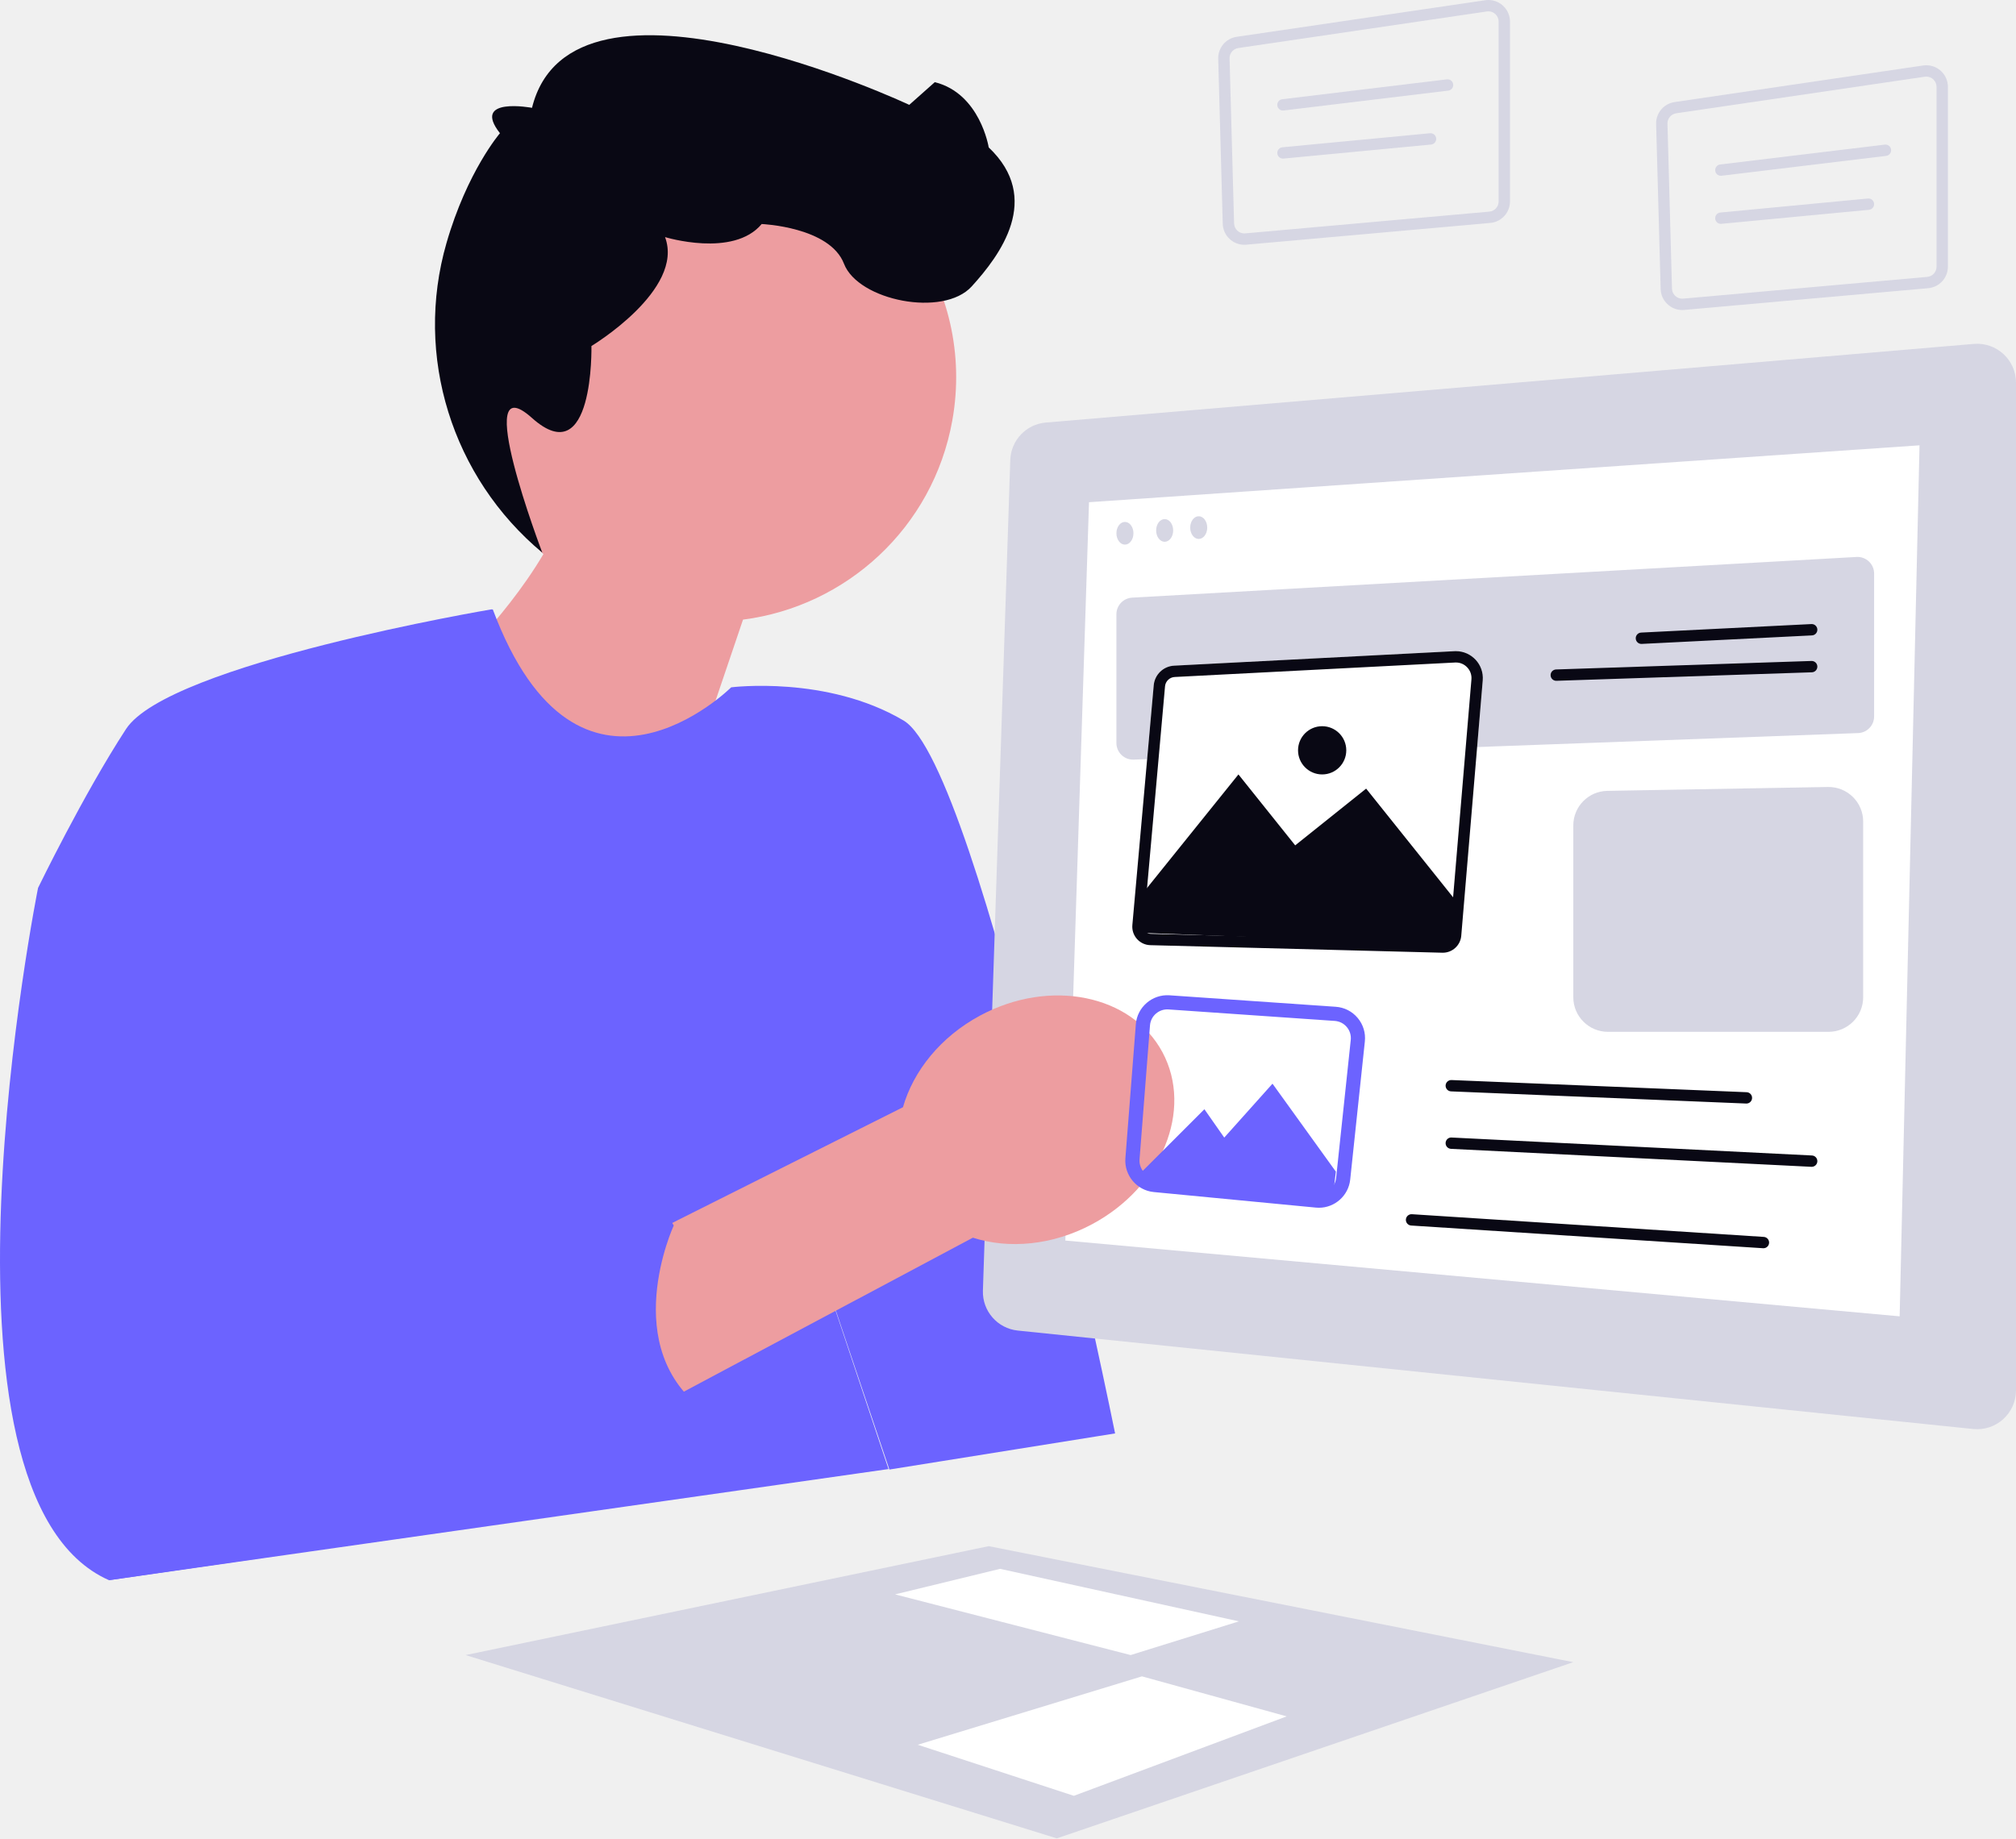
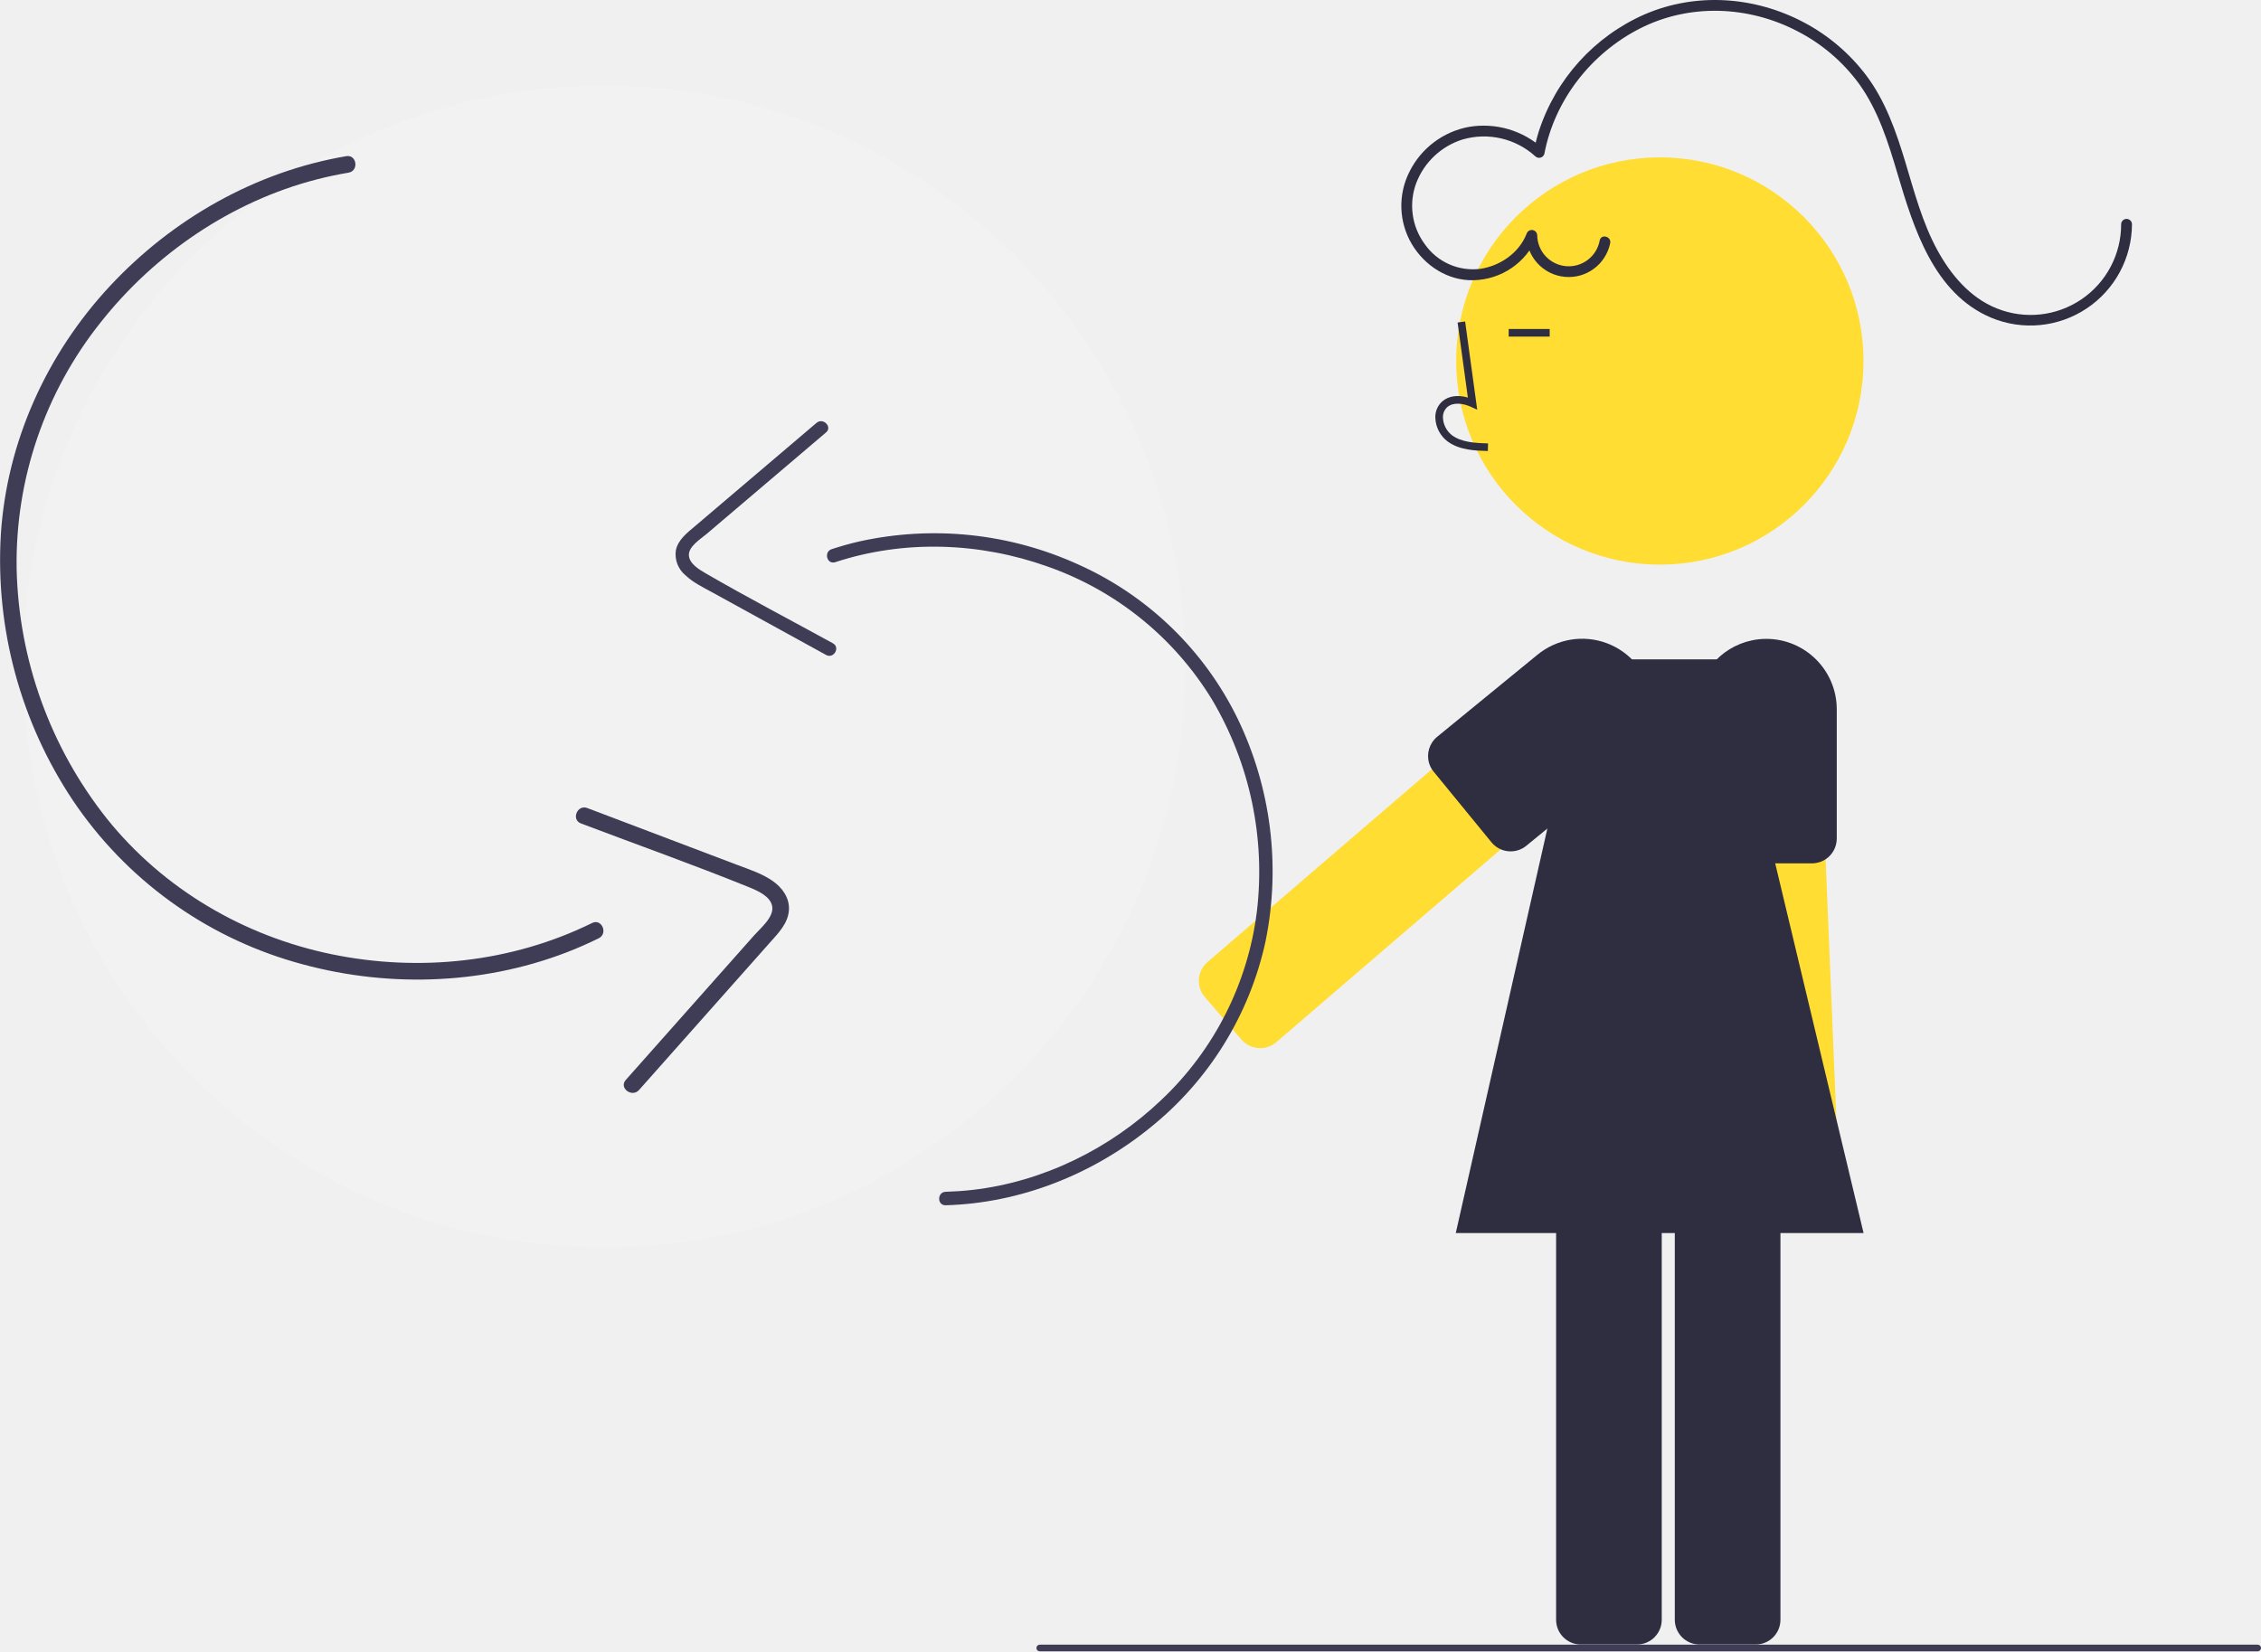
- <svg xmlns="http://www.w3.org/2000/svg" width="710.41" height="647.958" viewBox="0 0 710.41 647.958" role="img" artist="Katerina Limpitsouni" source="https://undraw.co/">
-   <path d="M166.156,117.905c8.349-46.788,53.046-77.949,99.834-69.6,46.788,8.349,77.949,53.046,69.601,99.834-6.771,37.945-37.45,65.608-73.762,70.257l-35.69,105.312-71.075-84.472s22.136-19.755,36.43-43.934c-20.154-19.251-30.601-47.903-25.338-77.397Z" fill="#ed9da0" />
-   <path d="M173.097,214.788s-113.687,19.17-128.687,42.17-31,56-31,56c0,0-43,214,25,244l274.687-39.17-33.687-100.83,34,101,79.534-12.732s-47.534-235.268-74.534-251.268c-27-16-60.751-11.701-60.751-11.701,0,0-53.748,53.404-83.998-27.448l-.563-.021Z" fill="#6c63ff" />
-   <path d="M234.352,83.566s24.058,7.392,34.058-4.608c0,0,24,1,29,14s35,19,45,8c10-11,25-31,6-49,0,0-3-19-19-23l-9,8s-118.876-55.906-132.938,1.047c0,0-21.527-4.058-11.294,8.948,0,0-11.53,13.369-18.844,38.721-11.48,39.789,1.95,82.603,33.764,109.115l0.0 0s-25.563-67.102-3.625-47.466,20.938-25.364,20.938-25.364c0,0,32.884-19.784,25.942-38.392Z" fill="#090814" />
-   <path d="M695.555,121.217l-327.012,27.713c-6.919.586-12.305,6.258-12.534,13.198l-9.645,292.768c-.237,7.191,5.13,13.339,12.286,14.077l336.657,34.696c8.078.833,15.102-5.505,15.102-13.626V134.866c0-8.022-6.862-14.327-14.855-13.649Z" fill="#d6d6e3" />
-   <polygon points="383.749 177.012 375.41 437.242 669.41 463.958 676.41 156.958 383.749 177.012" fill="#fff" />
-   <path d="M398.944,210.647l255.274-14.341c3.362-.189,6.192,2.486,6.192,5.854v50.364c0,3.155-2.496,5.744-5.648,5.859l-255.274,9.353c-3.32.122-6.078-2.537-6.078-5.859v-45.375c0-3.11,2.429-5.679,5.534-5.854Z" fill="#d6d6e3" />
-   <path d="M578.408,226.958c-1.059,0-1.942-.831-1.996-1.9-.055-1.103.794-2.042,1.897-2.097l60-3c1.115-.06,2.042.794,2.098,1.897.055,1.103-.794,2.042-1.897,2.097l-60,3c-.034.002-.068.003-.102.003Z" fill="#090814" />
-   <path d="M548.408,239.958c-1.074,0-1.961-.853-1.998-1.934-.037-1.104.829-2.028,1.933-2.065l90-2.995c1.103-.023,2.029.829,2.065,1.933s-.829,2.028-1.933,2.065l-90,2.995c-.022.001-.045.001-.068.001Z" fill="#090814" />
-   <path d="M406.558,241.535l-7.531,84.498c-.334,3.752,2.567,7.007,6.333,7.105l102.893,2.661c3.457.089,6.383-2.532,6.673-5.978l7.572-90.017c.483-5.737-4.208-10.581-9.957-10.284l-98.807,5.103c-3.78.195-6.84,3.143-7.176,6.913Z" fill="#fff" />
-   <path d="M513.043,233.506c1.549,0,2.984.632,4.038,1.779,1.053,1.146,1.561,2.631,1.431,4.183l-7.572,90.017c-.109,1.299-1.214,2.316-2.516,2.316l-.068-.001-102.893-2.661c-.951-.025-1.549-.54-1.821-.845-.272-.305-.715-.959-.631-1.906l7.531-84.498c.158-1.774,1.619-3.182,3.398-3.273l98.807-5.103c.099-.005.198-.008.296-.008M513.043,229.506c-.167,0-.334.004-.502.013l-98.807,5.103c-3.78.195-6.84,3.143-7.176,6.913l-7.531,84.498c-.334,3.751,2.567,7.007,6.333,7.104l102.893,2.661c.057.001.115.002.171.002,3.382,0,6.217-2.592,6.502-5.98l7.572-90.017c.468-5.569-3.938-10.297-9.455-10.297h0Z" fill="#090814" />
-   <polygon points="403.41 313.958 436.41 272.958 456.41 297.958 481.41 277.958 513.41 317.958 511.41 332.958 402.097 328.788 403.41 313.958" fill="#090814" />
-   <path d="M554.41,290.945v60.536c0,6.737,5.462,12.199,12.199,12.199h77.752c6.737,0,12.199-5.462,12.199-12.199v-61.901c0-6.821-5.593-12.317-12.413-12.197l-77.752,1.365c-6.653.117-11.985,5.543-11.985,12.197Z" fill="#d6d6e3" />
-   <path d="M615.411,388.958c-.028,0-.056-.001-.084-.002l-104-4.287c-1.104-.045-1.961-.977-1.916-2.08.046-1.104.977-1.954,2.081-1.916l104,4.287c1.104.045,1.961.977,1.916,2.08-.044,1.076-.931,1.918-1.997,1.918Z" fill="#090814" />
-   <path d="M638.411,411.259c-.033,0-.067-.001-.101-.003l-127-6.33c-1.103-.055-1.953-.993-1.898-2.097.055-1.104.977-1.962,2.097-1.897l127,6.33c1.103.055,1.953.993,1.898,2.097-.053,1.069-.937,1.9-1.996,1.9Z" fill="#090814" />
-   <path d="M621.412,439.958c-.043,0-.087-.001-.131-.004l-124-8c-1.102-.071-1.938-1.022-1.867-2.125.071-1.103,1.027-1.93,2.125-1.867l124,8c1.102.071,1.938,1.022,1.867,2.125-.068,1.059-.948,1.871-1.994,1.871Z" fill="#090814" />
-   <circle cx="465.91" cy="264.458" r="8.5" fill="#090814" />
-   <ellipse cx="396.41" cy="187.958" rx="3" ry="4" fill="#d6d6e3" />
-   <ellipse cx="410.41" cy="186.958" rx="3" ry="4" fill="#d6d6e3" />
-   <ellipse cx="422.41" cy="185.958" rx="3" ry="4" fill="#d6d6e3" />
-   <path d="M678.813,27c1.984,0,3.597,1.621,3.597,3.614v63.38c0,1.884-1.415,3.431-3.292,3.598l-85.999,7.663c-.111.01-.222.015-.331.015-1.932,0-3.548-1.577-3.601-3.514l-1.593-58.151c-.05-1.828,1.276-3.407,3.085-3.673l87.593-12.892c.18-.027.362-.04.541-.04M678.813,23c-.37,0-.745.027-1.124.083l-87.592,12.892c-3.814.561-6.607,3.886-6.501,7.74l1.593,58.151c.114,4.155,3.525,7.405,7.599,7.405.227,0,.456-.01.686-.031l85.999-7.663c3.927-.35,6.937-3.64,6.937-7.583V30.614c0-4.263-3.474-7.614-7.597-7.614h0Z" fill="#d6d6e3" />
-   <path d="M606.407,61.958c-.998,0-1.861-.745-1.983-1.761-.133-1.097.649-2.093,1.746-2.225l58-7c1.093-.135,2.093.648,2.225,1.746.133,1.097-.649,2.093-1.746,2.225l-58,7c-.082.01-.162.015-.242.015Z" fill="#d6d6e3" />
-   <path d="M606.407,78.9c-1.019,0-1.89-.775-1.989-1.811-.104-1.1.702-2.076,1.802-2.181l52-4.942c1.097-.099,2.076.702,2.181,1.802s-.702,2.076-1.802,2.181l-52,4.942c-.064.006-.128.009-.192.009Z" fill="#d6d6e3" />
-   <path d="M524.5,4c1.984,0,3.597,1.621,3.597,3.614v63.38c0,1.884-1.415,3.431-3.292,3.598l-85.999,7.663c-.111.01-.222.015-.331.015-1.932,0-3.548-1.577-3.601-3.514l-1.593-58.151c-.05-1.828,1.276-3.407,3.085-3.673l87.593-12.892c.18-.027.362-.04.541-.04M524.5,0c-.37,0-.745.027-1.124.083l-87.592,12.892c-3.814.561-6.607,3.886-6.501,7.74l1.593,58.151c.114,4.155,3.525,7.405,7.599,7.405.227,0,.456-.01.686-.031l85.999-7.663c3.927-.35,6.937-3.64,6.937-7.583V7.614c0-4.263-3.474-7.614-7.597-7.614h0Z" fill="#d6d6e3" />
-   <path d="M452.095,38.958c-.998,0-1.861-.745-1.983-1.761-.133-1.097.649-2.093,1.746-2.225l58-7c1.093-.135,2.093.648,2.225,1.746.133,1.097-.649,2.093-1.746,2.225l-58,7c-.082.01-.162.015-.242.015Z" fill="#d6d6e3" />
-   <path d="M452.095,55.9c-1.019,0-1.89-.775-1.989-1.811-.104-1.1.702-2.076,1.802-2.181l52-4.942c1.097-.099,2.076.702,2.181,1.802s-.702,2.076-1.802,2.181l-52,4.942c-.064.006-.128.009-.192.009Z" fill="#d6d6e3" />
-   <polygon points="164.064 583.348 372.41 647.958 554.41 585.85 348.41 544.958 164.064 583.348" fill="#d6d6e3" />
-   <polygon points="315.41 561.958 352.41 552.958 436.575 571.466 398.41 583.348 315.41 561.958" fill="#fff" />
-   <polygon points="402.41 590.853 323.41 614.958 378.41 632.958 453.41 604.958 402.41 590.853" fill="#fff" />
-   <path d="M342.824,436.241l-167.322,89.158-32.17-47.436,174.864-87.708c3.647-12.766,13.251-24.85,27.282-32.364,24.551-13.149,53.274-7.337,64.156,12.981,10.882,20.318-.199,47.447-24.75,60.596-14.031,7.515-29.412,8.812-42.059,4.773Z" fill="#ed9da0" />
-   <path d="M108.41,396.958l-8,24s19,20.287,0,31.644l67-8.644s27.124-20.005,29.062-3.503c0,0,33.938-22.497,40.938-8.497,0,0-20.072,43.406,11.464,65.703l-41.964,18.869-29.89,20.229-138.61,20.199" fill="#6c63ff" />
-   <path d="M464.767,425.685c-.351,0-.704-.017-1.059-.051l-57.141-5.484c-5.978-.573-10.461-5.911-9.995-11.898l3.683-47.252c.472-6.042,5.787-10.596,11.818-10.199l58.621,4.05c3.032.21,5.777,1.607,7.73,3.936,1.953,2.328,2.852,5.273,2.531,8.295l-5.164,48.687c-.601,5.664-5.437,9.918-11.025,9.918ZM402.749,361.193l2.493.194-3.683,47.252c-.256,3.287,2.205,6.218,5.487,6.533l57.141,5.484c3.312.319,6.285-2.111,6.635-5.418l5.164-48.687c.176-1.659-.318-3.276-1.39-4.554-1.072-1.278-2.58-2.046-4.244-2.161l-58.621-4.05c-3.316-.22-6.229,2.281-6.488,5.6l-2.493-.194Z" fill="#6c63ff" />
-   <polygon points="402.41 412.958 424.41 390.958 431.41 400.958 448.41 381.958 470.739 412.958 469.41 423.958 403.41 418.805 402.41 412.958" fill="#6c63ff" />
+ <svg xmlns="http://www.w3.org/2000/svg" data-name="Layer 1" width="626.477" height="457.638" viewBox="0 0 626.477 457.638">
+   <circle cx="167.361" cy="184.727" r="161" fill="#f2f2f2" />
+   <path d="M719.693,403.261l-35.396,30.429-55.475,47.672-7.498,6.447a6.801,6.801,0,0,0-2.374,4.683,6.891,6.891,0,0,0,.797,3.765,6.821,6.821,0,0,0,.84,1.217l4.022,4.684,6.123,7.122c.113.126.219.244.34.363a6.865,6.865,0,0,0,9.327.36l62.906-54.051,35.47-30.487a6.865,6.865,0,0,0,.722-9.667l-2.14-2.489-7.998-9.31a6.845,6.845,0,0,0-9.665-.737Z" transform="translate(-286.7615 -221.1809)" fill="#ffdd32" />
+   <circle cx="459.906" cy="100.048" r="56.432" fill="#ffdd32" />
+   <path d="M750.815,540.371V670.076a6.86,6.86,0,0,0,6.854,6.854h15.563a6.86,6.86,0,0,0,6.854-6.854V540.371a6.86,6.86,0,0,0-6.854-6.854h-15.563A6.86,6.86,0,0,0,750.815,540.371Z" transform="translate(-286.7615 -221.1809)" fill="#2f2e41" />
+   <path d="M717.927,540.371V670.076a6.853,6.853,0,0,0,6.854,6.854h15.563a6.86,6.86,0,0,0,6.854-6.854V540.371a6.86,6.86,0,0,0-6.854-6.854h-15.563A6.853,6.853,0,0,0,717.927,540.371Z" transform="translate(-286.7615 -221.1809)" fill="#2f2e41" />
+   <path d="M699.013,346.174l.059-2.109c-3.923-.109-7.382-.355-9.981-2.254a6.483,6.483,0,0,1-2.511-4.775,3.706,3.706,0,0,1,1.216-3.052c1.725-1.457,4.501-.985,6.525-.058l1.745.8-3.346-24.452-2.089.286,2.846,20.8c-2.749-.808-5.297-.46-7.042,1.013a5.769,5.769,0,0,0-1.962,4.737,8.575,8.575,0,0,0,3.374,6.404C691.186,345.955,695.526,346.077,699.013,346.174Z" transform="translate(-286.7615 -221.1809)" fill="#2f2e41" />
+   <rect x="418.028" y="91.174" width="11.358" height="2.109" fill="#2f2e41" />
+   <path d="M761.412,413.799l1.94,46.637,3.026,73.082.411,9.88a6.801,6.801,0,0,0,2.204,4.766,6.891,6.891,0,0,0,3.448,1.708,6.821,6.821,0,0,0,1.476.095l6.168-.253,9.384-.39c.169-.011.327-.021.496-.042a6.865,6.865,0,0,0,6.063-7.096l-3.427-82.867-1.94-46.732a6.865,6.865,0,0,0-7.138-6.558l-3.28.137-12.263.506a6.845,6.845,0,0,0-6.569,7.128Z" transform="translate(-286.7615 -221.1809)" fill="#ffdd32" />
+   <path d="M756.677,417.742v35.85a6.849,6.849,0,0,0,6.674,6.843.97.97,0,0,0,.18.011h25.306a6.568,6.568,0,0,0,1.212-.116,6.755,6.755,0,0,0,2.552-1.012,6.883,6.883,0,0,0,3.09-5.726V417.742a19.53,19.53,0,0,0-19.507-19.507,19.073,19.073,0,0,0-3.986.411A19.538,19.538,0,0,0,756.677,417.742Z" transform="translate(-286.7615 -221.1809)" fill="#2f2e41" />
+   <path d="M682.741,432.705a6.777,6.777,0,0,0,1.255,2.33l16.027,19.581a5.68,5.68,0,0,0,.98.97,6.85,6.85,0,0,0,8.668-.011l27.742-22.702a19.508,19.508,0,1,0-24.716-30.188L684.956,425.387A6.891,6.891,0,0,0,682.741,432.705Z" transform="translate(-286.7615 -221.1809)" fill="#2f2e41" />
+   <path d="M730.012,287.8a8.73,8.73,0,0,1-17.32-1.428,1.508,1.508,0,0,0-2.946-.399c-2.066,5.314-7.376,8.949-12.928,9.729a16.277,16.277,0,0,1-15.29-6.869,17.909,17.909,0,0,1-2.332-16.979,20.223,20.223,0,0,1,12.815-12.018,21.203,21.203,0,0,1,20.151,4.659,1.514,1.514,0,0,0,2.507-.662c2.818-14.897,12.954-27.839,26.4-34.711,13.741-7.023,30.125-6.386,43.713.707A48.858,48.858,0,0,1,801.909,244.466c5.308,7.405,8.035,16.177,10.598,24.815,4.487,15.123,10.055,33.237,25.976,39.951A28.176,28.176,0,0,0,877.487,283.291a1.501,1.501,0,0,0-3,0,25.082,25.082,0,0,1-34.469,23.352c-7.38-2.935-12.721-9.311-16.439-16.119-4.174-7.644-6.375-16.086-8.875-24.371-2.546-8.435-5.494-16.962-10.846-24.075a52.251,52.251,0,0,0-17.242-14.672c-13.639-7.239-29.907-8.398-44.156-2.245a53.37,53.37,0,0,0-29.348,32.496,47.672,47.672,0,0,0-1.336,5.376l2.507-.662a24.397,24.397,0,0,0-20.501-6.027,23.05,23.05,0,0,0-16.463,12.377,20.871,20.871,0,0,0,.643,20.137c3.549,5.956,9.971,10.142,17.023,9.984a19.49,19.49,0,0,0,17.655-12.072l-2.946-.399a11.727,11.727,0,0,0,23.212,2.225c.405-1.883-2.487-2.687-2.893-.798Z" transform="translate(-286.7615 -221.1809)" fill="#2f2e41" />
+   <polygon points="516.361 341.727 403.361 341.727 439.361 182.727 478.361 182.727 516.361 341.727" fill="#2f2e41" />
+   <path d="M548.786,555.206c20.668-.586,40.643-8.519,56.65-21.497a90.955,90.955,0,0,0,32.003-51.747,97.249,97.249,0,0,0-7.703-61.516,90.051,90.051,0,0,0-44.115-42.787,96.29,96.29,0,0,0-60.854-6.406c-2.555.59-5.077,1.304-7.568,2.121-2.276.747-1.302,4.359.994,3.606,19.116-6.274,40.031-5.524,58.914,1.238a87.176,87.176,0,0,1,45.639,37.11,93.547,93.547,0,0,1,12.262,58.52,86.48,86.48,0,0,1-26.391,52.09c-14.229,13.589-32.928,22.815-52.545,25.025-2.42.273-4.85.434-7.284.503-2.401.068-2.411,3.808,0,3.739Z" transform="translate(-286.7615 -221.1809)" fill="#3f3d56" />
+   <path d="M512.997,338.38,479.416,366.931c-2.195,1.867-4.8,3.793-5.393,6.798a7.555,7.555,0,0,0,2.622,6.846c2.18,2.073,4.956,3.391,7.564,4.825l9.76,5.366,21.688,11.925c2.11,1.16,3.999-2.068,1.887-3.229-11.753-6.462-23.68-12.684-35.284-19.41-1.757-1.018-4.519-2.664-4.624-4.977-.112-2.478,3.269-4.519,4.896-5.903l15.608-13.27L515.641,341.024c1.836-1.561-.82-4.195-2.644-2.644Z" transform="translate(-286.7615 -221.1809)" fill="#3f3d56" />
+   <path d="M382.698,264.46c-25.155,4.282-48.197,17.421-65.519,36.041-17.457,18.766-28.529,43.104-30.182,68.755a120.017,120.017,0,0,0,20.024,73.844,111.134,111.134,0,0,0,61.289,44.677c24.605,7.179,51.479,6.563,75.469-2.668,3.02-1.162,5.98-2.469,8.883-3.898,2.653-1.306.839-5.551-1.837-4.235-22.277,10.964-47.965,13.656-72.206,8.649-24.321-5.023-46.576-18.073-62.172-37.477a115.448,115.448,0,0,1-25.078-69.397,106.726,106.726,0,0,1,23.265-68.207c15.044-19.06,36.303-33.56,59.894-39.644,2.911-.751,5.852-1.367,8.815-1.872,2.923-.497,2.29-5.069-.645-4.569Z" transform="translate(-286.7615 -221.1809)" fill="#3f3d56" />
+   <path d="M463.834,523.25l36.111-40.683c2.361-2.66,5.211-5.463,5.418-9.237.18-3.298-1.801-6.068-4.386-7.913-3.022-2.157-6.641-3.289-10.076-4.592l-12.852-4.874-28.56-10.832c-2.779-1.054-4.53,3.217-1.749,4.271,15.477,5.87,31.125,11.416,46.465,17.633,2.322.941,5.982,2.475,6.509,5.284.565,3.009-3.215,6.086-4.965,8.058l-16.784,18.909-18.818,21.201c-1.974,2.224,1.726,4.985,3.687,2.775Z" transform="translate(-286.7615 -221.1809)" fill="#3f3d56" />
+   <path d="M912.319,678.819H574.848a.919.919,0,0,1,0-1.839H912.319a.919.919,0,1,1,0,1.839Z" transform="translate(-286.7615 -221.1809)" fill="#3f3d56" />
</svg>
